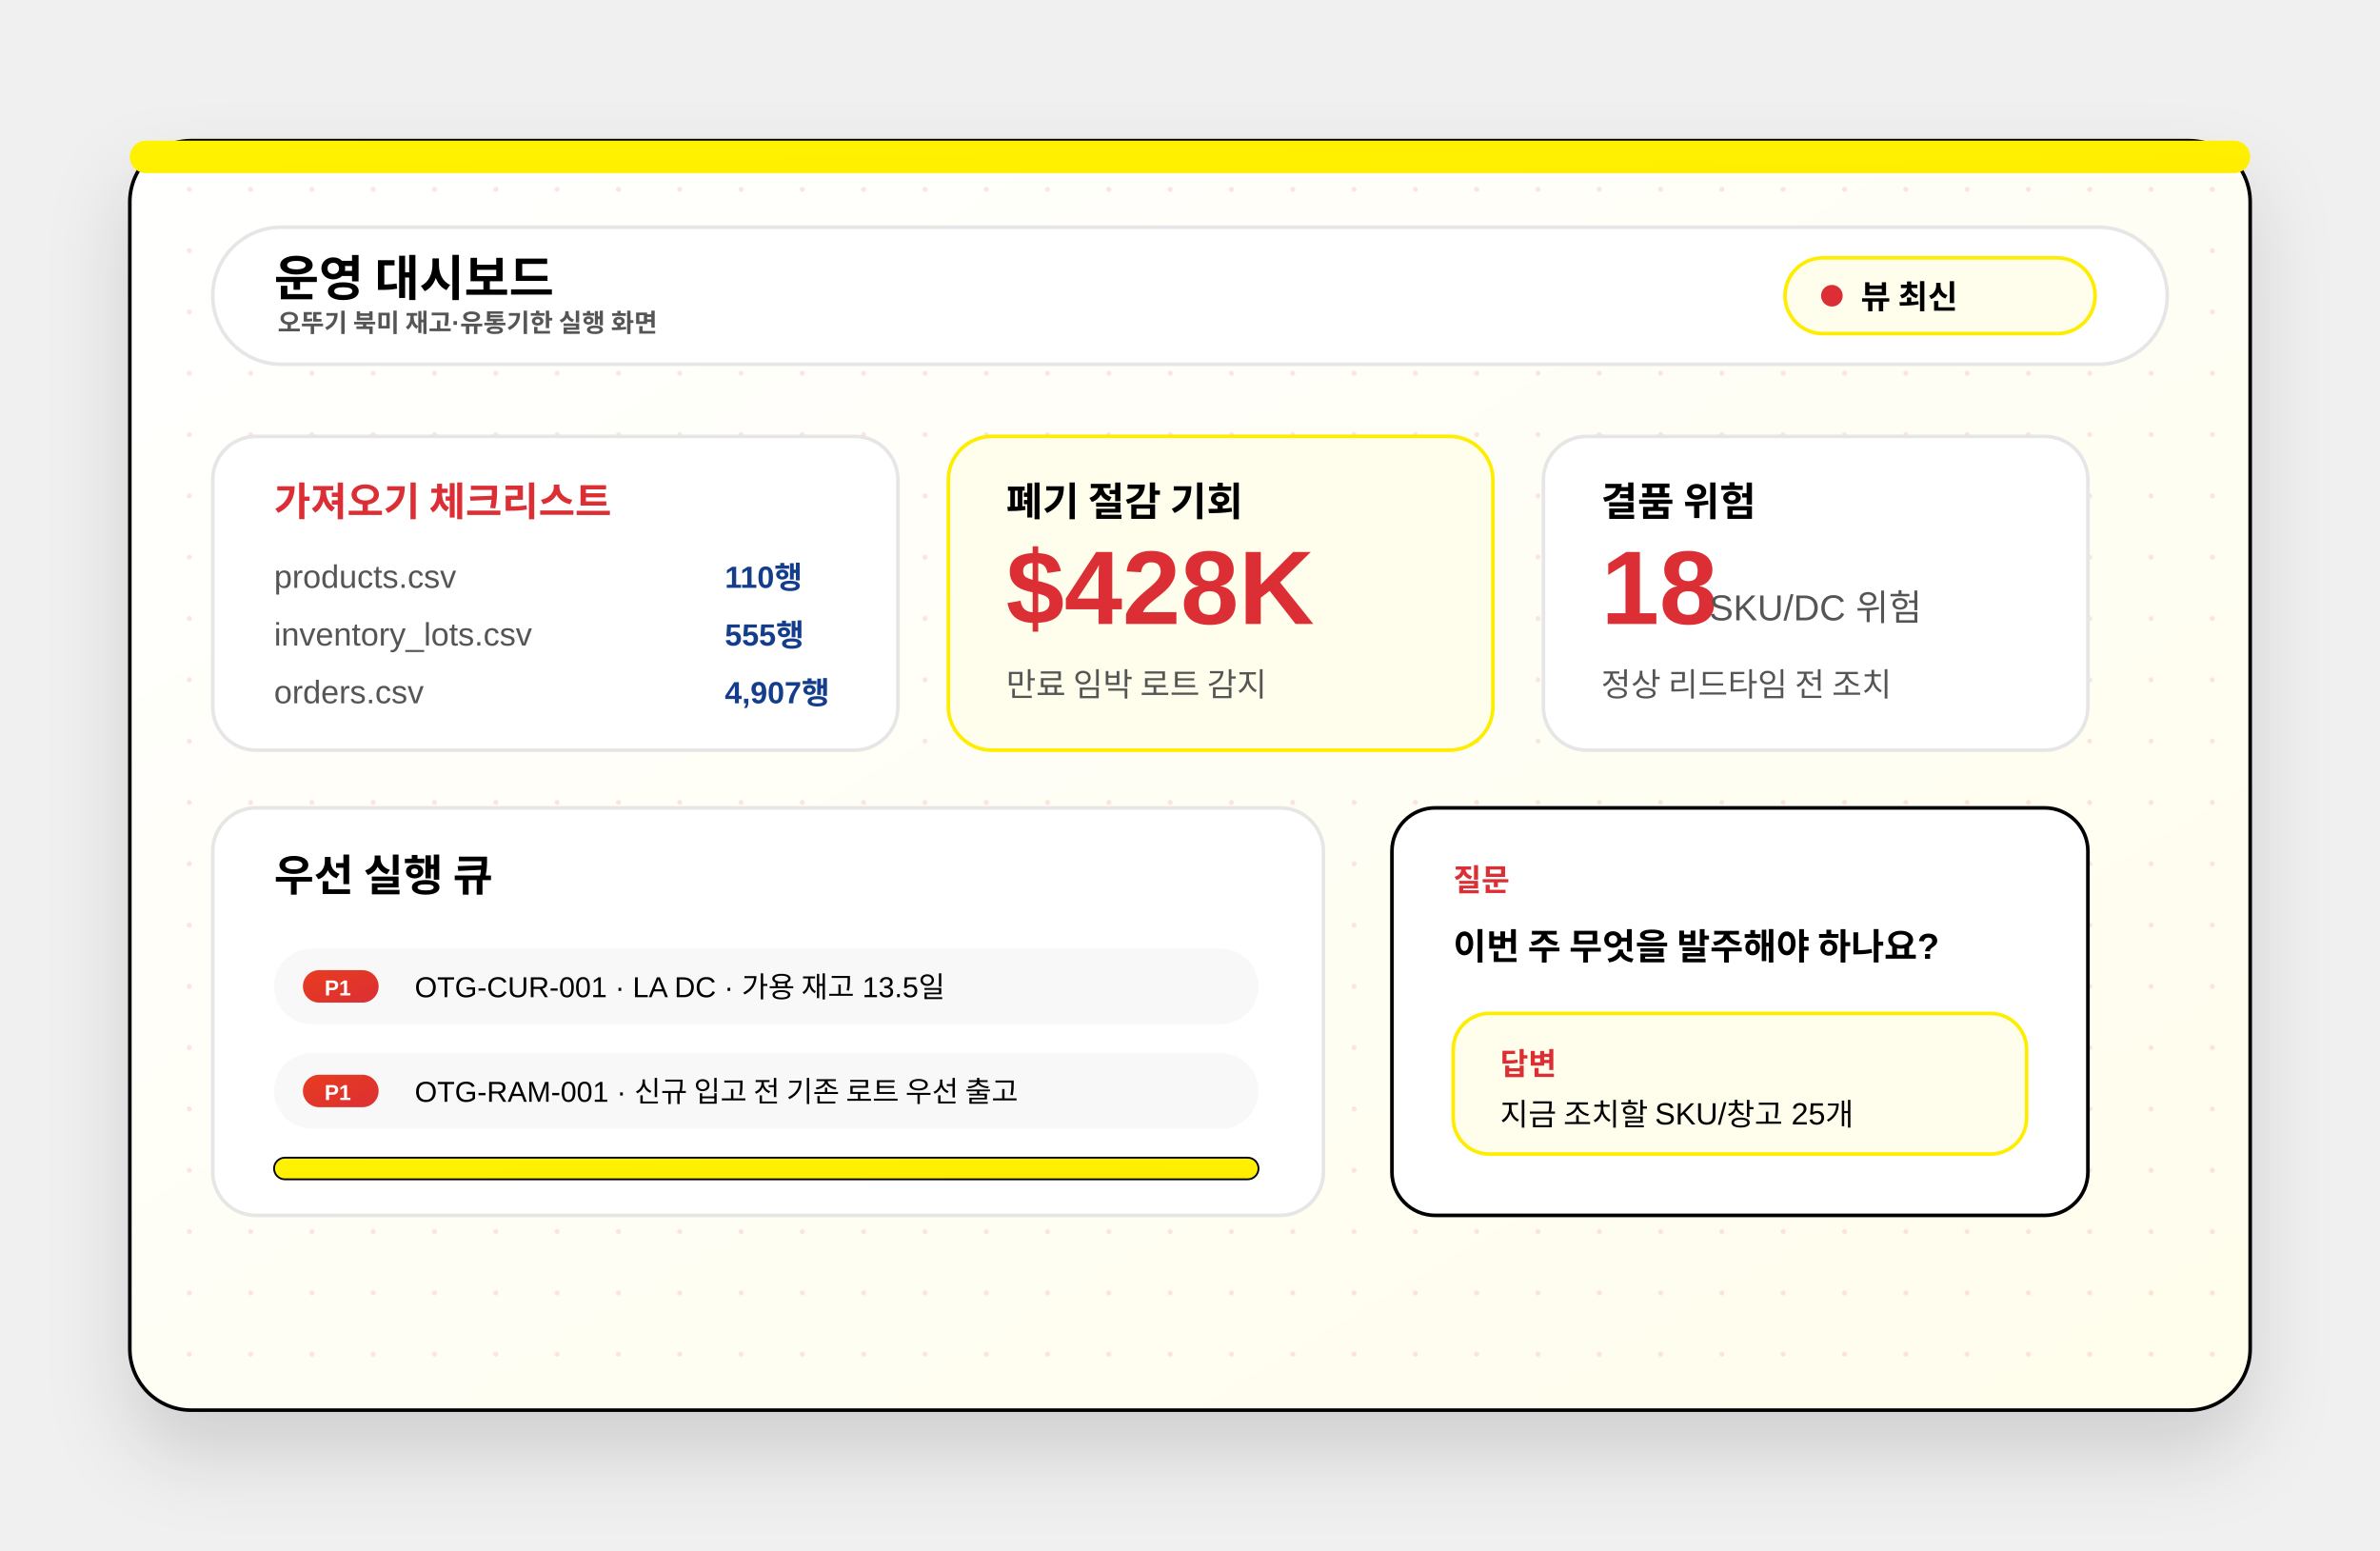
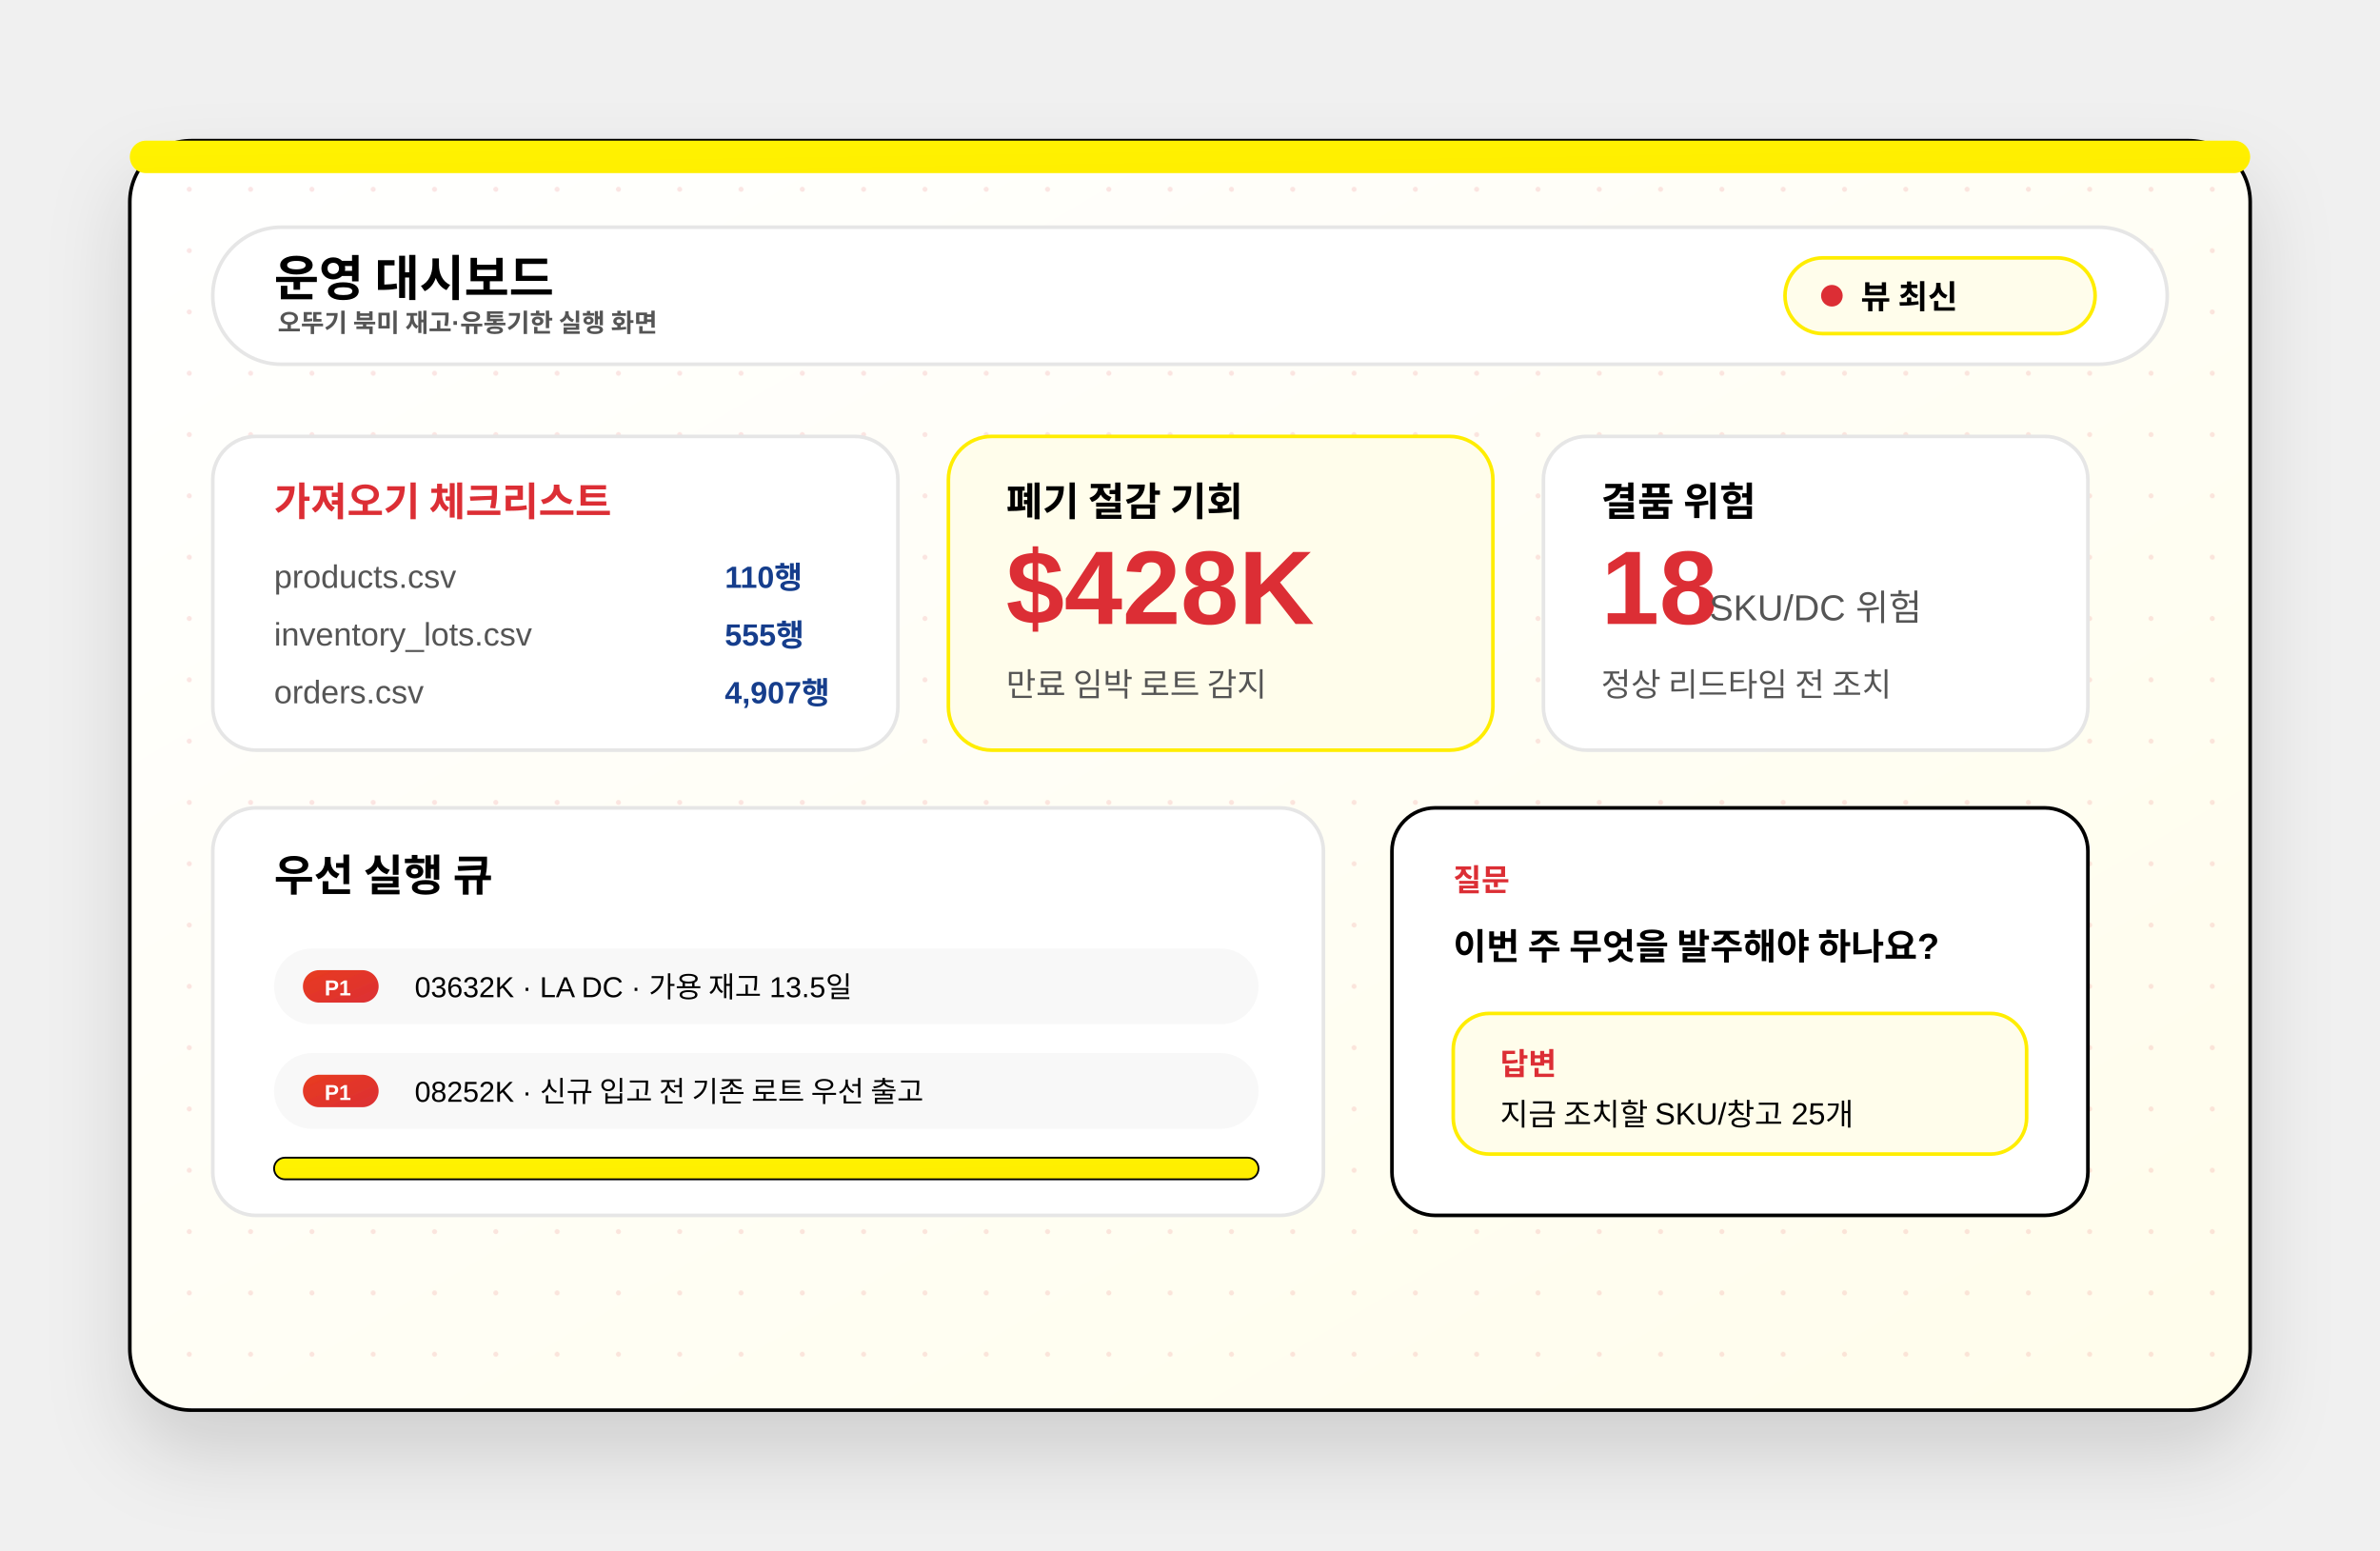
<svg xmlns="http://www.w3.org/2000/svg" width="1320" height="860" viewBox="0 0 1320 860" role="img" aria-labelledby="title desc">
  <defs>
    <linearGradient id="paper" x1="0" y1="0" x2="1" y2="1">
      <stop offset="0" stop-color="#ffffff" />
      <stop offset="1" stop-color="#fffdeb" />
    </linearGradient>
    <linearGradient id="yellow" x1="0" y1="0" x2="1" y2="1">
      <stop offset="0" stop-color="#fff300" />
      <stop offset="1" stop-color="#ffed00" />
    </linearGradient>
    <linearGradient id="red" x1="0" y1="0" x2="1" y2="1">
      <stop offset="0" stop-color="#e83c20" />
      <stop offset="1" stop-color="#dc2f34" />
    </linearGradient>
    <filter id="shadow" x="-12%" y="-12%" width="124%" height="124%">
      <feDropShadow dx="0" dy="24" stdDeviation="22" flood-color="#000000" flood-opacity="0.14" />
    </filter>
    <pattern id="dots" width="34" height="34" patternUnits="userSpaceOnUse">
      <circle cx="3" cy="3" r="1.4" fill="#dc2f34" fill-opacity="0.12" />
    </pattern>
  </defs>
  <rect width="1320" height="860" fill="transparent" />
  <g filter="url(#shadow)">
    <rect x="72" y="78" width="1176" height="704" rx="34" fill="url(#paper)" stroke="#000000" stroke-width="2" />
    <rect x="72" y="78" width="1176" height="704" rx="34" fill="url(#dots)" />
    <rect x="72" y="78" width="1176" height="18" rx="9" fill="url(#yellow)" />
    <rect x="118" y="126" width="1084" height="76" rx="38" fill="#ffffff" stroke="#e6e6e6" stroke-width="2" />
    <text x="152" y="164" fill="#000000" font-family="Apple SD Gothic Neo, Noto Sans KR, Malgun Gothic, Arial, sans-serif" font-size="27" font-weight="900">운영 대시보드</text>
    <text x="154" y="184" fill="#555555" font-family="Apple SD Gothic Neo, Noto Sans KR, Malgun Gothic, Arial, sans-serif" font-size="14" font-weight="800">오뚜기 북미 재고·유통기한 실행 화면</text>
    <rect x="990" y="143" width="172" height="42" rx="21" fill="#fffdeb" stroke="#ffed00" stroke-width="2" />
    <circle cx="1016" cy="164" r="6" fill="#dc2f34" />
    <text x="1032" y="171" fill="#000000" font-family="Apple SD Gothic Neo, Noto Sans KR, Malgun Gothic, Arial, sans-serif" font-size="18" font-weight="800">뷰 최신</text>
    <rect x="118" y="242" width="380" height="174" rx="24" fill="#ffffff" stroke="#e6e6e6" stroke-width="2" />
    <text x="152" y="286" fill="#dc2f34" font-family="Apple SD Gothic Neo, Noto Sans KR, Malgun Gothic, Arial, sans-serif" font-size="22" font-weight="900">가져오기 체크리스트</text>
    <text x="152" y="326" fill="#555555" font-family="Apple SD Gothic Neo, Noto Sans KR, Malgun Gothic, Arial, sans-serif" font-size="18">products.csv</text>
    <text x="402" y="326" fill="#123e8c" font-family="Apple SD Gothic Neo, Noto Sans KR, Malgun Gothic, Arial, sans-serif" font-size="17" font-weight="800">110행</text>
    <text x="152" y="358" fill="#555555" font-family="Apple SD Gothic Neo, Noto Sans KR, Malgun Gothic, Arial, sans-serif" font-size="18">inventory_lots.csv</text>
    <text x="402" y="358" fill="#123e8c" font-family="Apple SD Gothic Neo, Noto Sans KR, Malgun Gothic, Arial, sans-serif" font-size="17" font-weight="800">555행</text>
    <text x="152" y="390" fill="#555555" font-family="Apple SD Gothic Neo, Noto Sans KR, Malgun Gothic, Arial, sans-serif" font-size="18">orders.csv</text>
    <text x="402" y="390" fill="#123e8c" font-family="Apple SD Gothic Neo, Noto Sans KR, Malgun Gothic, Arial, sans-serif" font-size="17" font-weight="800">4,907행</text>
    <rect x="526" y="242" width="302" height="174" rx="24" fill="#fffdeb" stroke="#ffed00" stroke-width="2" />
    <text x="558" y="286" fill="#000000" font-family="Apple SD Gothic Neo, Noto Sans KR, Malgun Gothic, Arial, sans-serif" font-size="22" font-weight="900">폐기 절감 기회</text>
    <text x="558" y="346" fill="#dc2f34" font-family="Apple SD Gothic Neo, Noto Sans KR, Malgun Gothic, Arial, sans-serif" font-size="58" font-weight="900">$428K</text>
    <text x="558" y="386" fill="#555555" font-family="Apple SD Gothic Neo, Noto Sans KR, Malgun Gothic, Arial, sans-serif" font-size="18">만료 임박 로트 감지</text>
    <rect x="856" y="242" width="302" height="174" rx="24" fill="#ffffff" stroke="#e6e6e6" stroke-width="2" />
    <text x="888" y="286" fill="#000000" font-family="Apple SD Gothic Neo, Noto Sans KR, Malgun Gothic, Arial, sans-serif" font-size="22" font-weight="900">결품 위험</text>
    <text x="888" y="346" fill="#dc2f34" font-family="Apple SD Gothic Neo, Noto Sans KR, Malgun Gothic, Arial, sans-serif" font-size="58" font-weight="900">18</text>
    <text x="948" y="344" fill="#555555" font-family="Apple SD Gothic Neo, Noto Sans KR, Malgun Gothic, Arial, sans-serif" font-size="20">SKU/DC 위험</text>
    <text x="888" y="386" fill="#555555" font-family="Apple SD Gothic Neo, Noto Sans KR, Malgun Gothic, Arial, sans-serif" font-size="18">정상 리드타임 전 조치</text>
    <rect x="118" y="448" width="616" height="226" rx="24" fill="#ffffff" stroke="#e6e6e6" stroke-width="2" />
    <text x="152" y="494" fill="#000000" font-family="Apple SD Gothic Neo, Noto Sans KR, Malgun Gothic, Arial, sans-serif" font-size="24" font-weight="900">우선 실행 큐</text>
    <rect x="152" y="526" width="546" height="42" rx="21" fill="#f8f8f8" />
    <rect x="168" y="538" width="42" height="18" rx="9" fill="url(#red)" />
    <text x="180" y="552" fill="#ffffff" font-family="Arial, sans-serif" font-size="12" font-weight="900">P1</text>
-     <text x="230" y="553" fill="#000000" font-family="Apple SD Gothic Neo, Noto Sans KR, Malgun Gothic, Arial, sans-serif" font-size="16">OTG-CUR-001 · LA DC · 가용 재고 13.5일</text>
+     <text x="230" y="553" fill="#000000" font-family="Apple SD Gothic Neo, Noto Sans KR, Malgun Gothic, Arial, sans-serif" font-size="16">03632K · LA DC · 가용 재고 13.5일</text>
    <rect x="152" y="584" width="546" height="42" rx="21" fill="#f8f8f8" />
    <rect x="168" y="596" width="42" height="18" rx="9" fill="url(#red)" />
    <text x="180" y="610" fill="#ffffff" font-family="Arial, sans-serif" font-size="12" font-weight="900">P1</text>
-     <text x="230" y="611" fill="#000000" font-family="Apple SD Gothic Neo, Noto Sans KR, Malgun Gothic, Arial, sans-serif" font-size="16">OTG-RAM-001 · 신규 입고 전 기존 로트 우선 출고</text>
+     <text x="230" y="611" fill="#000000" font-family="Apple SD Gothic Neo, Noto Sans KR, Malgun Gothic, Arial, sans-serif" font-size="16">08252K · 신규 입고 전 기존 로트 우선 출고</text>
    <rect x="152" y="642" width="546" height="12" rx="6" fill="url(#yellow)" stroke="#000000" stroke-width="1" />
    <rect x="772" y="448" width="386" height="226" rx="24" fill="#ffffff" stroke="#000000" stroke-width="2" />
    <text x="806" y="494" fill="#dc2f34" font-family="Apple SD Gothic Neo, Noto Sans KR, Malgun Gothic, Arial, sans-serif" font-size="17" font-weight="900">질문</text>
    <text x="806" y="532" fill="#000000" font-family="Apple SD Gothic Neo, Noto Sans KR, Malgun Gothic, Arial, sans-serif" font-size="20" font-weight="800">이번 주 무엇을 발주해야 하나요?</text>
    <rect x="806" y="562" width="318" height="78" rx="20" fill="#fffdeb" stroke="#ffed00" stroke-width="2" />
    <text x="832" y="596" fill="#dc2f34" font-family="Apple SD Gothic Neo, Noto Sans KR, Malgun Gothic, Arial, sans-serif" font-size="17" font-weight="900">답변</text>
    <text x="832" y="624" fill="#000000" font-family="Apple SD Gothic Neo, Noto Sans KR, Malgun Gothic, Arial, sans-serif" font-size="17">지금 조치할 SKU/창고 25개</text>
  </g>
</svg>
